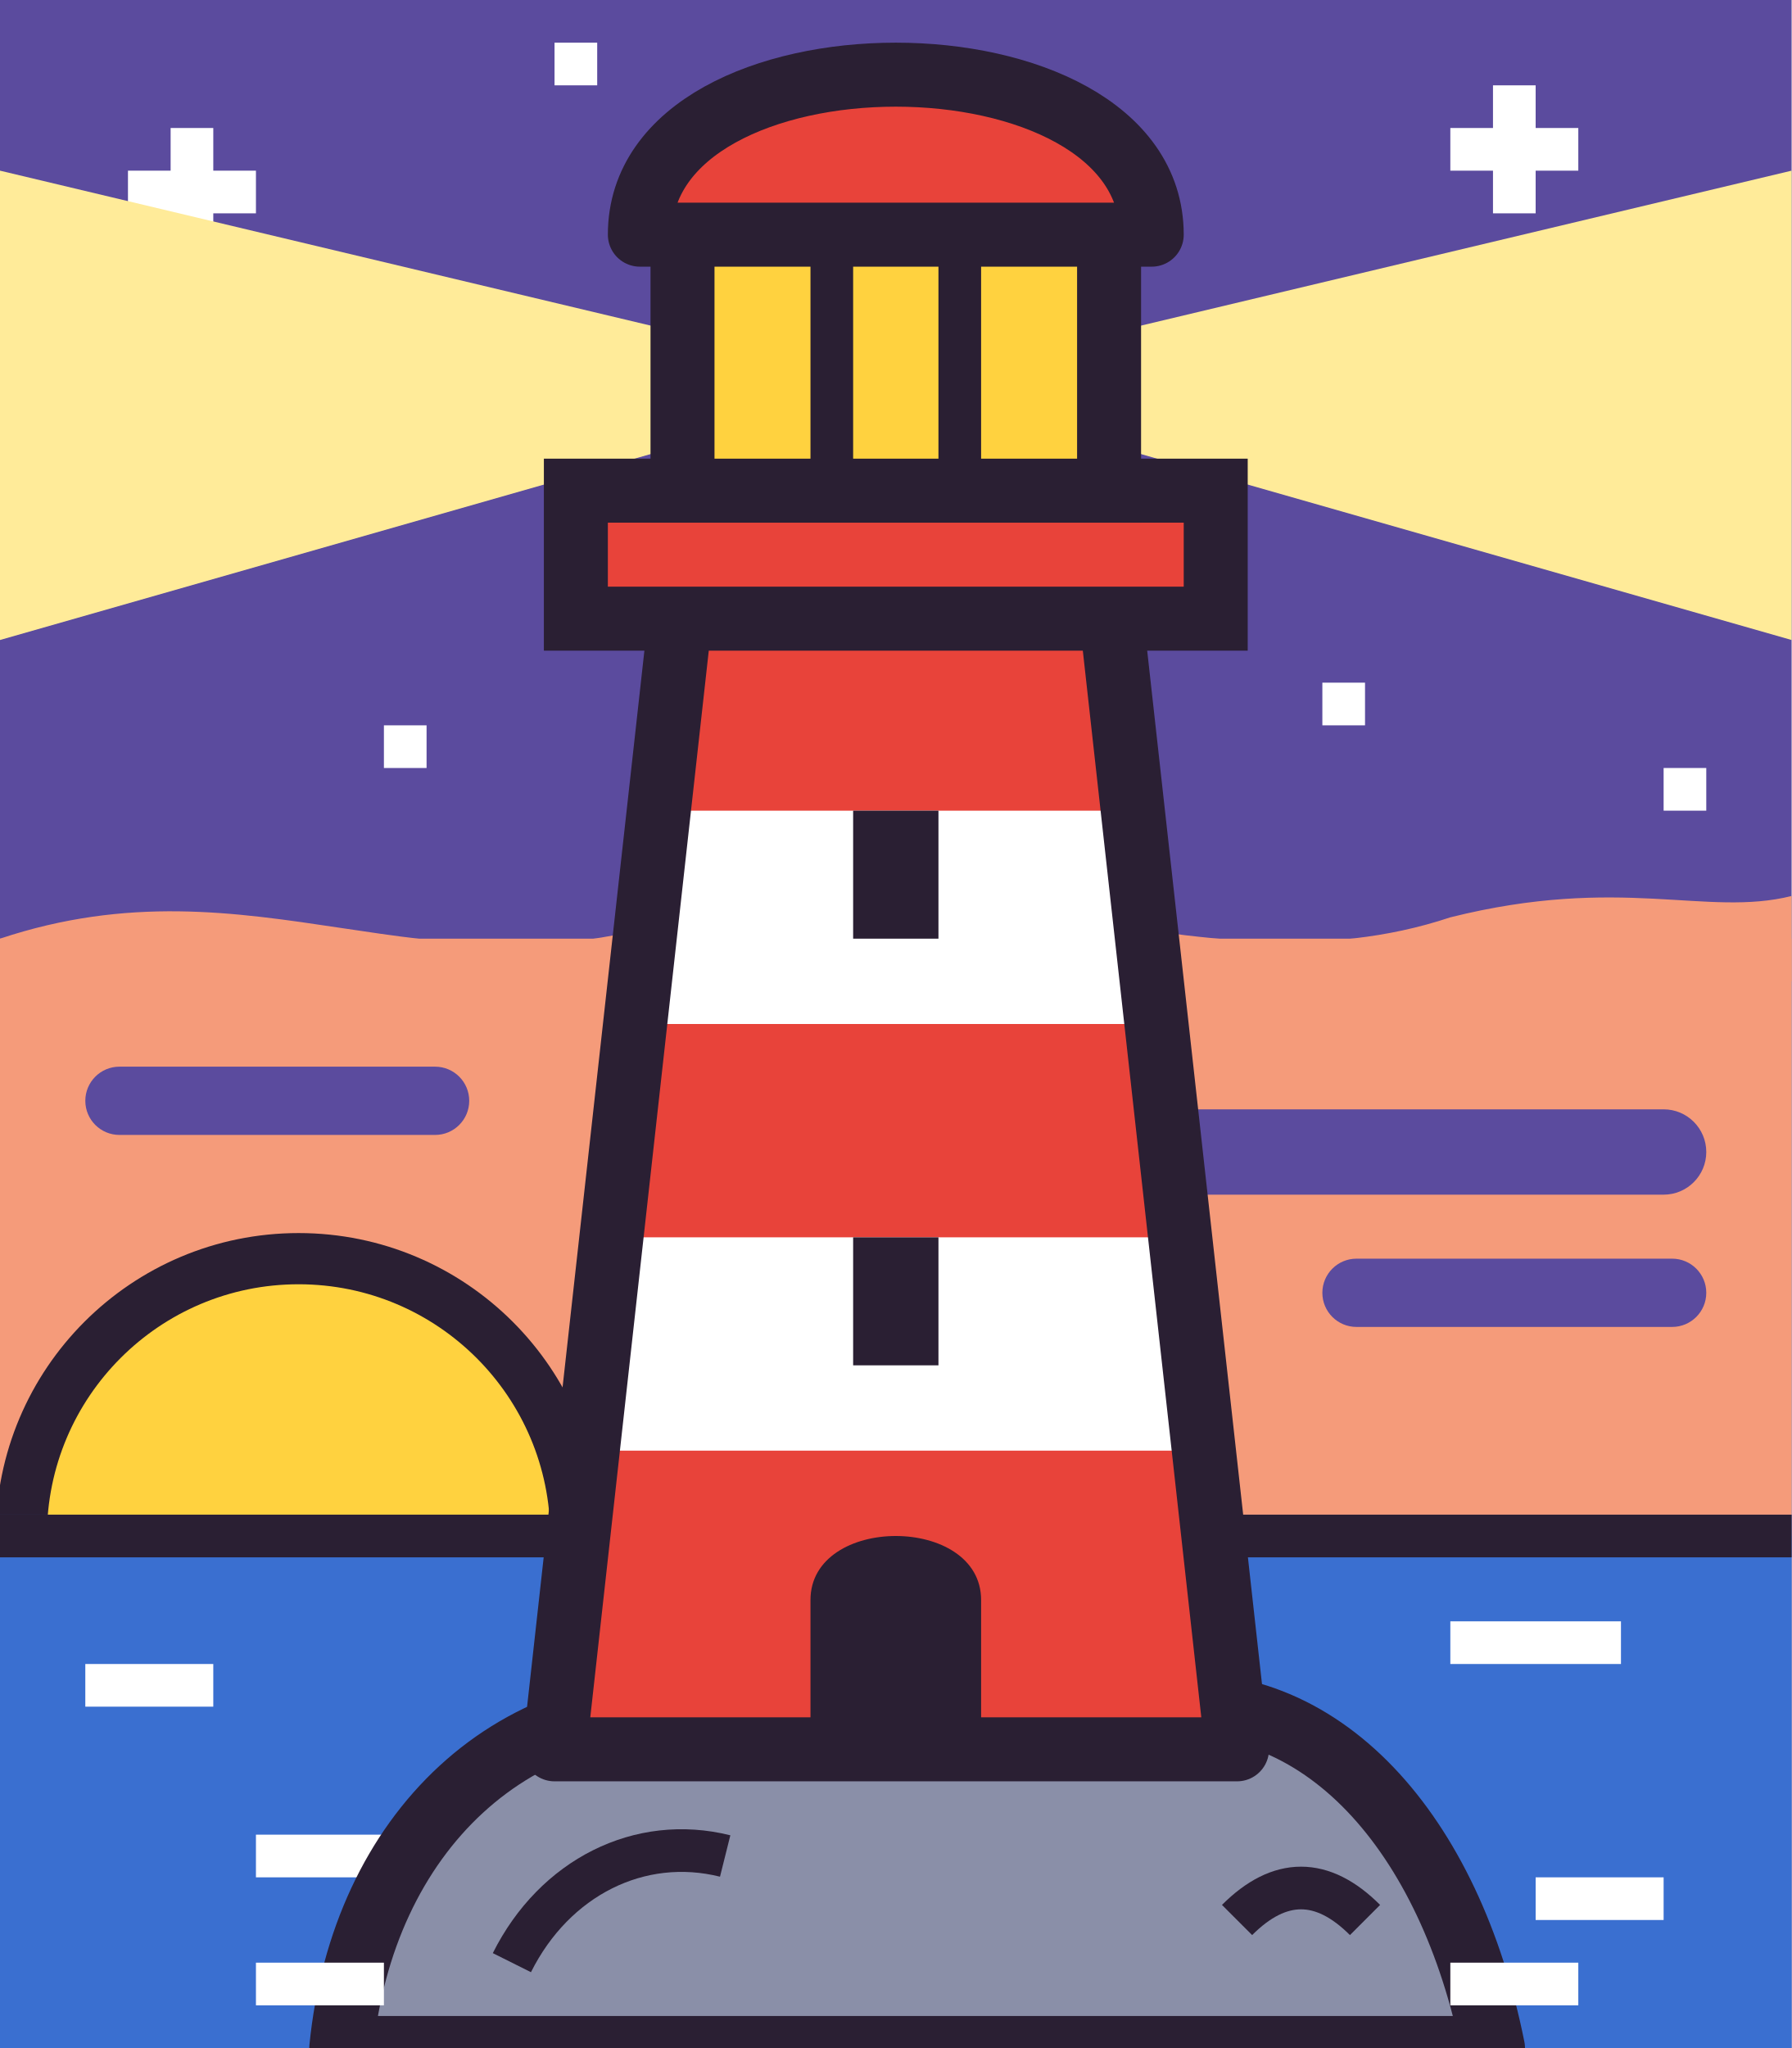
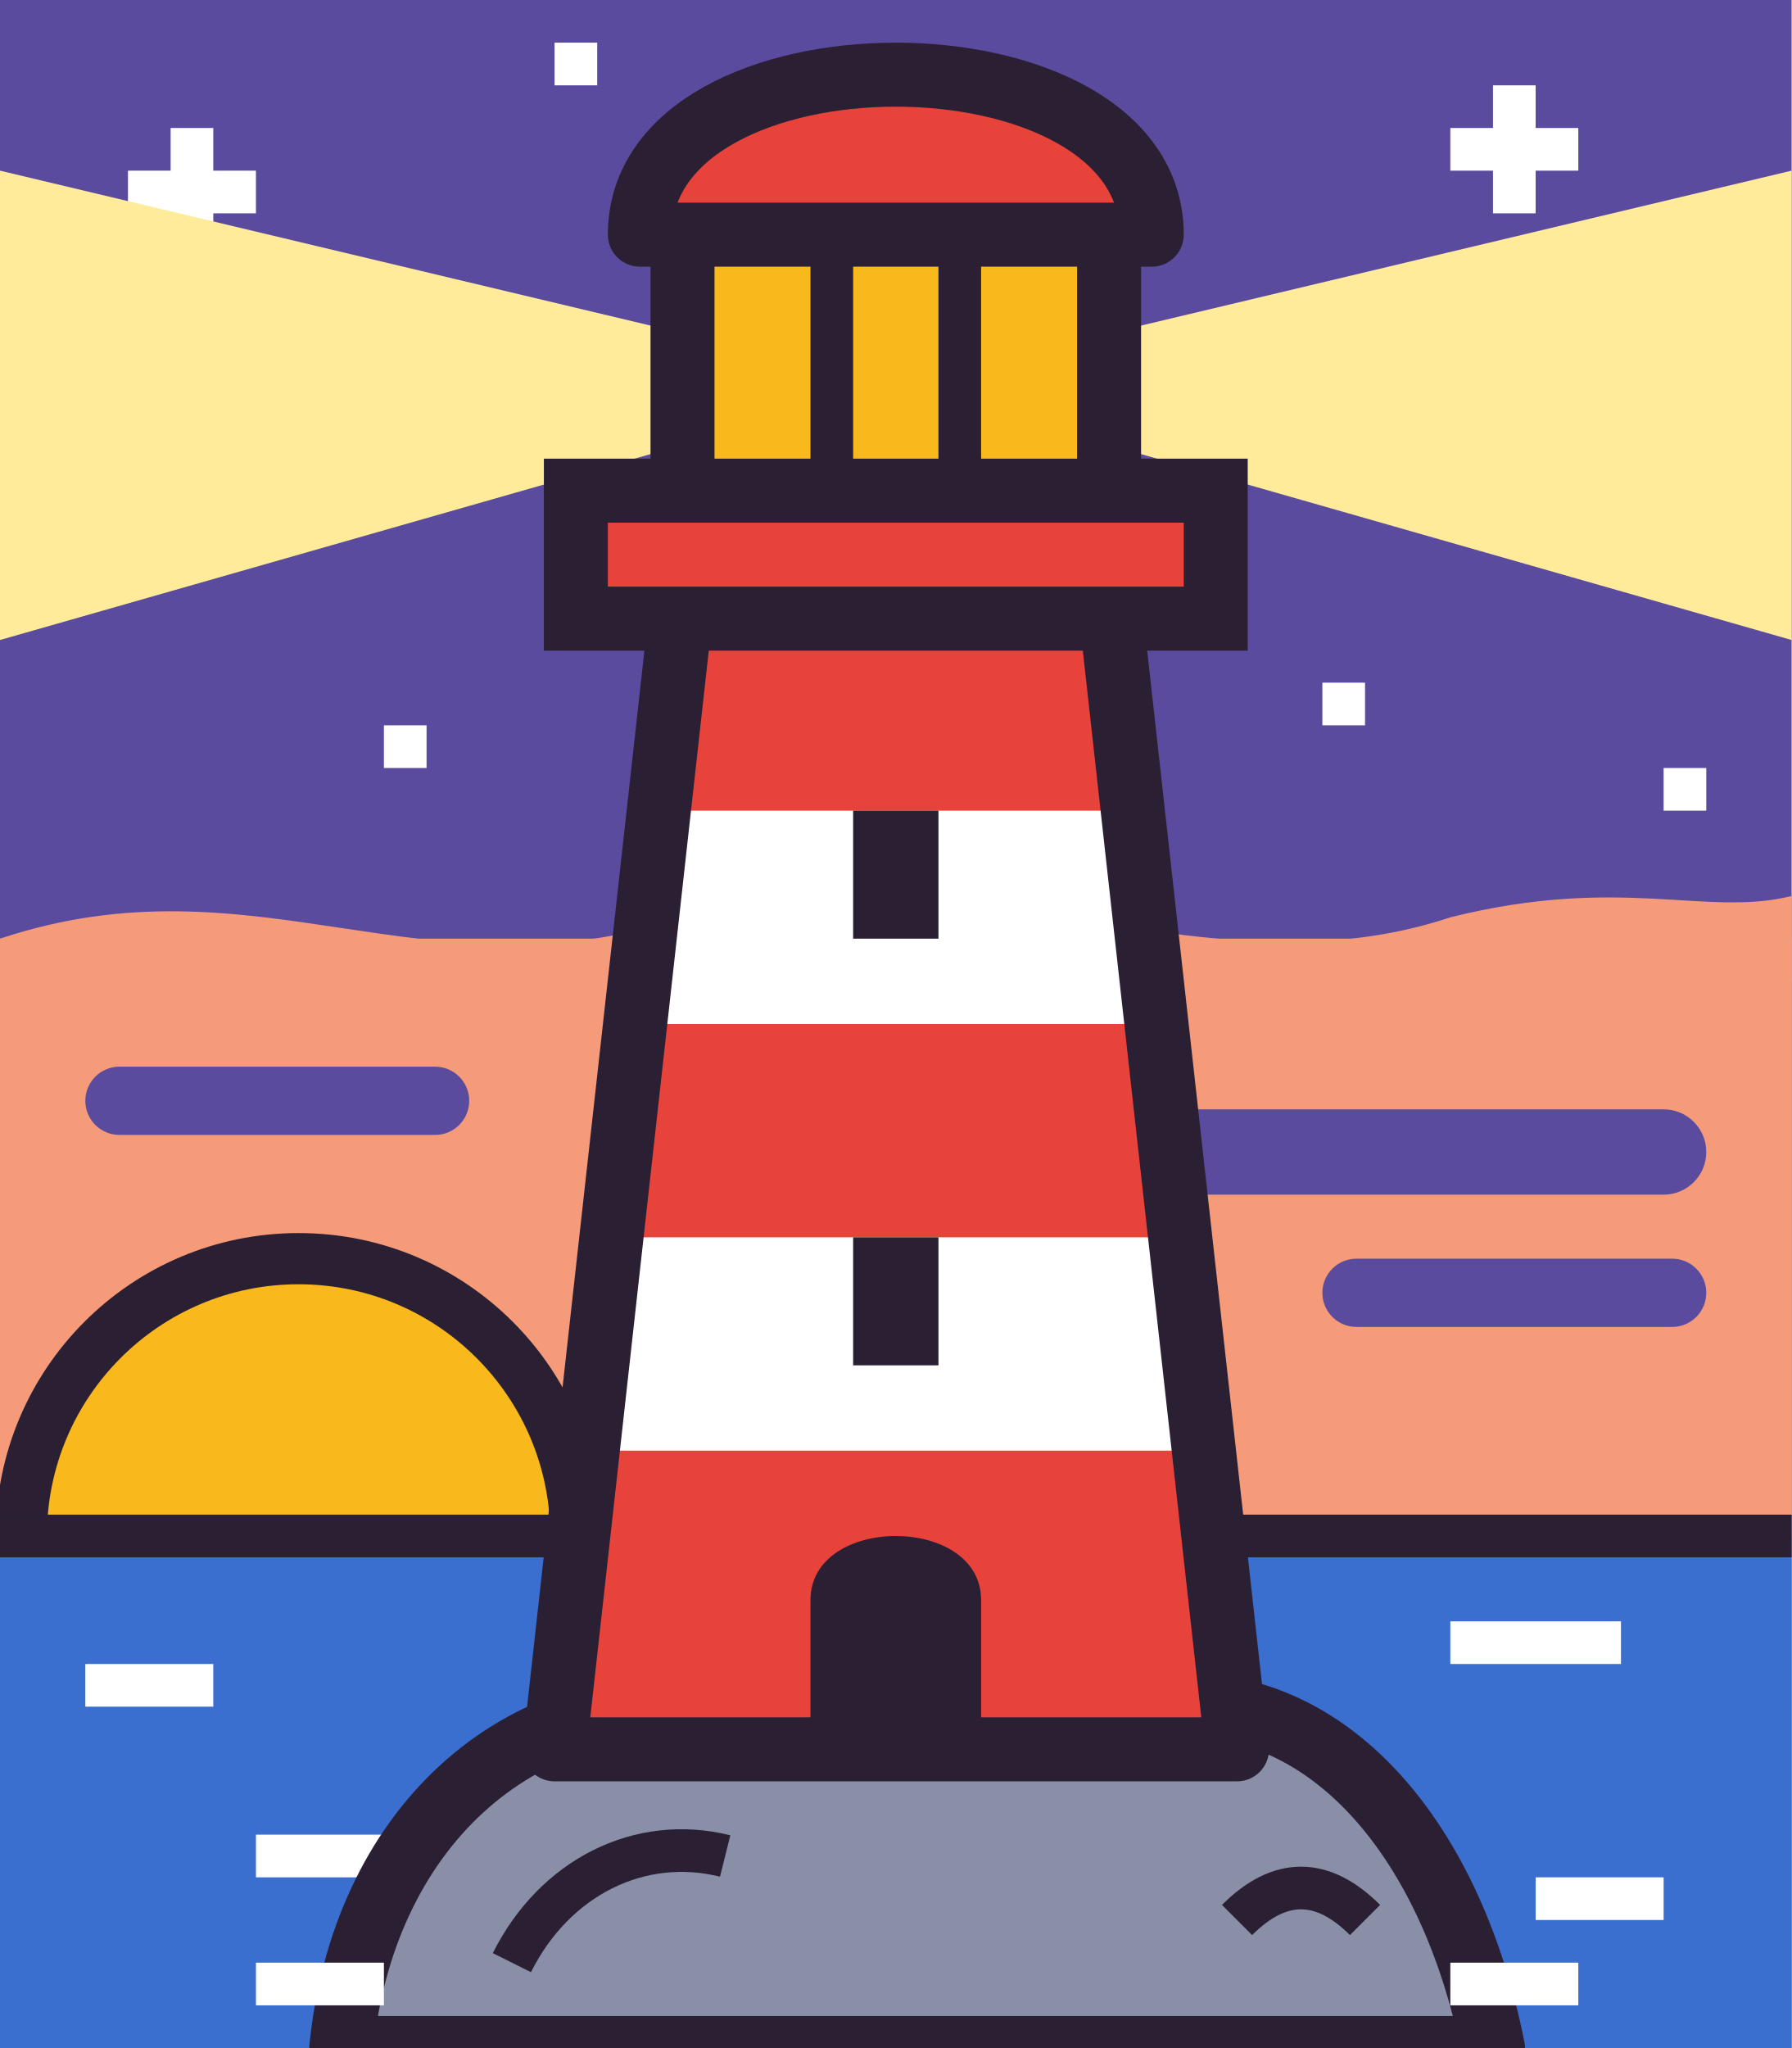
<svg xmlns="http://www.w3.org/2000/svg" viewBox="0 0 42 48" width="42" height="48">
  <defs>
    <path id="tower" d="M13,41 L16,14 L26,14 L29,41 Z" />
    <clipPath id="towerClip">
      <use href="#tower" />
    </clipPath>
  </defs>
  <rect width="42" height="48" fill="#5b4b9e" />
  <rect y="22" width="42" height="14" fill="#f59b7a" />
  <path d="M0,22 C6,20 10,23.5 16,21.5 C22,19.5 28,23.5 34,21.5 C38,20.5 40,21.5 42,21 L42,23 L0,23 Z" fill="#f59b7a" />
  <g fill="#ffffff">
    <rect x="4" y="3" width="1" height="3" />
    <rect x="3" y="4" width="3" height="1" />
    <rect x="35" y="2" width="1" height="3" />
    <rect x="34" y="3" width="3" height="1" />
    <rect x="9" y="17" width="1" height="1" />
    <rect x="31" y="16" width="1" height="1" />
    <rect x="13" y="1" width="1" height="1" />
    <rect x="39" y="18" width="1" height="1" />
    <rect x="1" y="12" width="1" height="1" />
  </g>
  <path d="M21,9 L0,4 L0,15 Z" fill="#ffeb99" />
  <path d="M21,9 L42,4 L42,15 Z" fill="#ffeb99" />
  <rect x="27" y="26" width="13" height="2" rx="1" fill="#5b4b9e" />
  <rect x="31" y="29.5" width="9" height="1.6" rx="0.8" fill="#5b4b9e" />
  <rect x="2" y="25" width="9" height="1.6" rx="0.8" fill="#5b4b9e" />
-   <circle cx="7" cy="36" r="6.5" fill="#ffd23f" stroke="#2a1f33" stroke-width="1.2" />
+   <circle cx="7" cy="36" r="6.5" fill="#f9b81c" stroke="#2a1f33" stroke-width="1.2" />
  <rect y="35.5" width="42" height="12.5" fill="#3a6fd0" />
  <rect y="35.5" width="42" height="1" fill="#2a1f33" />
  <g fill="#ffffff">
    <rect x="2" y="39" width="3" height="1" />
    <rect x="34" y="38" width="4" height="1" />
    <rect x="6" y="43" width="3" height="1" />
    <rect x="36" y="44" width="3" height="1" />
    <rect x="13" y="38" width="2" height="1" />
  </g>
  <path d="M8,48 C8.5,43 12,39.5 17,40 C19,38 25,38 27,40 C31,39.5 34,43 35,48 Z" fill="#8a8fa8" stroke="#2a1f33" stroke-width="1.5" stroke-linejoin="round" />
  <path d="M12,46 C13,44 15,43 17,43.5" fill="none" stroke="#2a1f33" stroke-width="1" />
  <path d="M29,45 C30,44 31,44 32,45" fill="none" stroke="#2a1f33" stroke-width="1" />
  <g fill="#ffffff">
    <rect x="6" y="46" width="3" height="1" />
    <rect x="34" y="46" width="3" height="1" />
  </g>
  <g clip-path="url(#towerClip)">
    <rect width="42" height="48" fill="#ffffff" />
    <rect y="14" width="42" height="5" fill="#e8433a" />
    <rect y="24" width="42" height="5" fill="#e8433a" />
    <rect y="34" width="42" height="7" fill="#e8433a" />
  </g>
  <use href="#tower" fill="none" stroke="#2a1f33" stroke-width="1.5" stroke-linejoin="round" />
  <path d="M19,41 L19,37.5 C19,35.5 23,35.5 23,37.5 L23,41 Z" fill="#2a1f33" />
  <rect x="20" y="29" width="2" height="3" fill="#2a1f33" />
  <rect x="20" y="19" width="2" height="3" fill="#2a1f33" />
  <rect x="13.5" y="11.5" width="15" height="3" fill="#e8433a" stroke="#2a1f33" stroke-width="1.5" />
-   <rect x="16" y="5" width="10" height="6.5" fill="#ffd23f" stroke="#2a1f33" stroke-width="1.5" />
+   <rect x="16" y="5" width="10" height="6.5" fill="#f9b81c" stroke="#2a1f33" stroke-width="1.5" />
  <rect x="19" y="5.5" width="1" height="6" fill="#2a1f33" />
  <rect x="22" y="5.5" width="1" height="6" fill="#2a1f33" />
  <path d="M15,5.5 C15,0.5 27,0.5 27,5.5 Z" fill="#e8433a" stroke="#2a1f33" stroke-width="1.5" stroke-linejoin="round" />
</svg>
